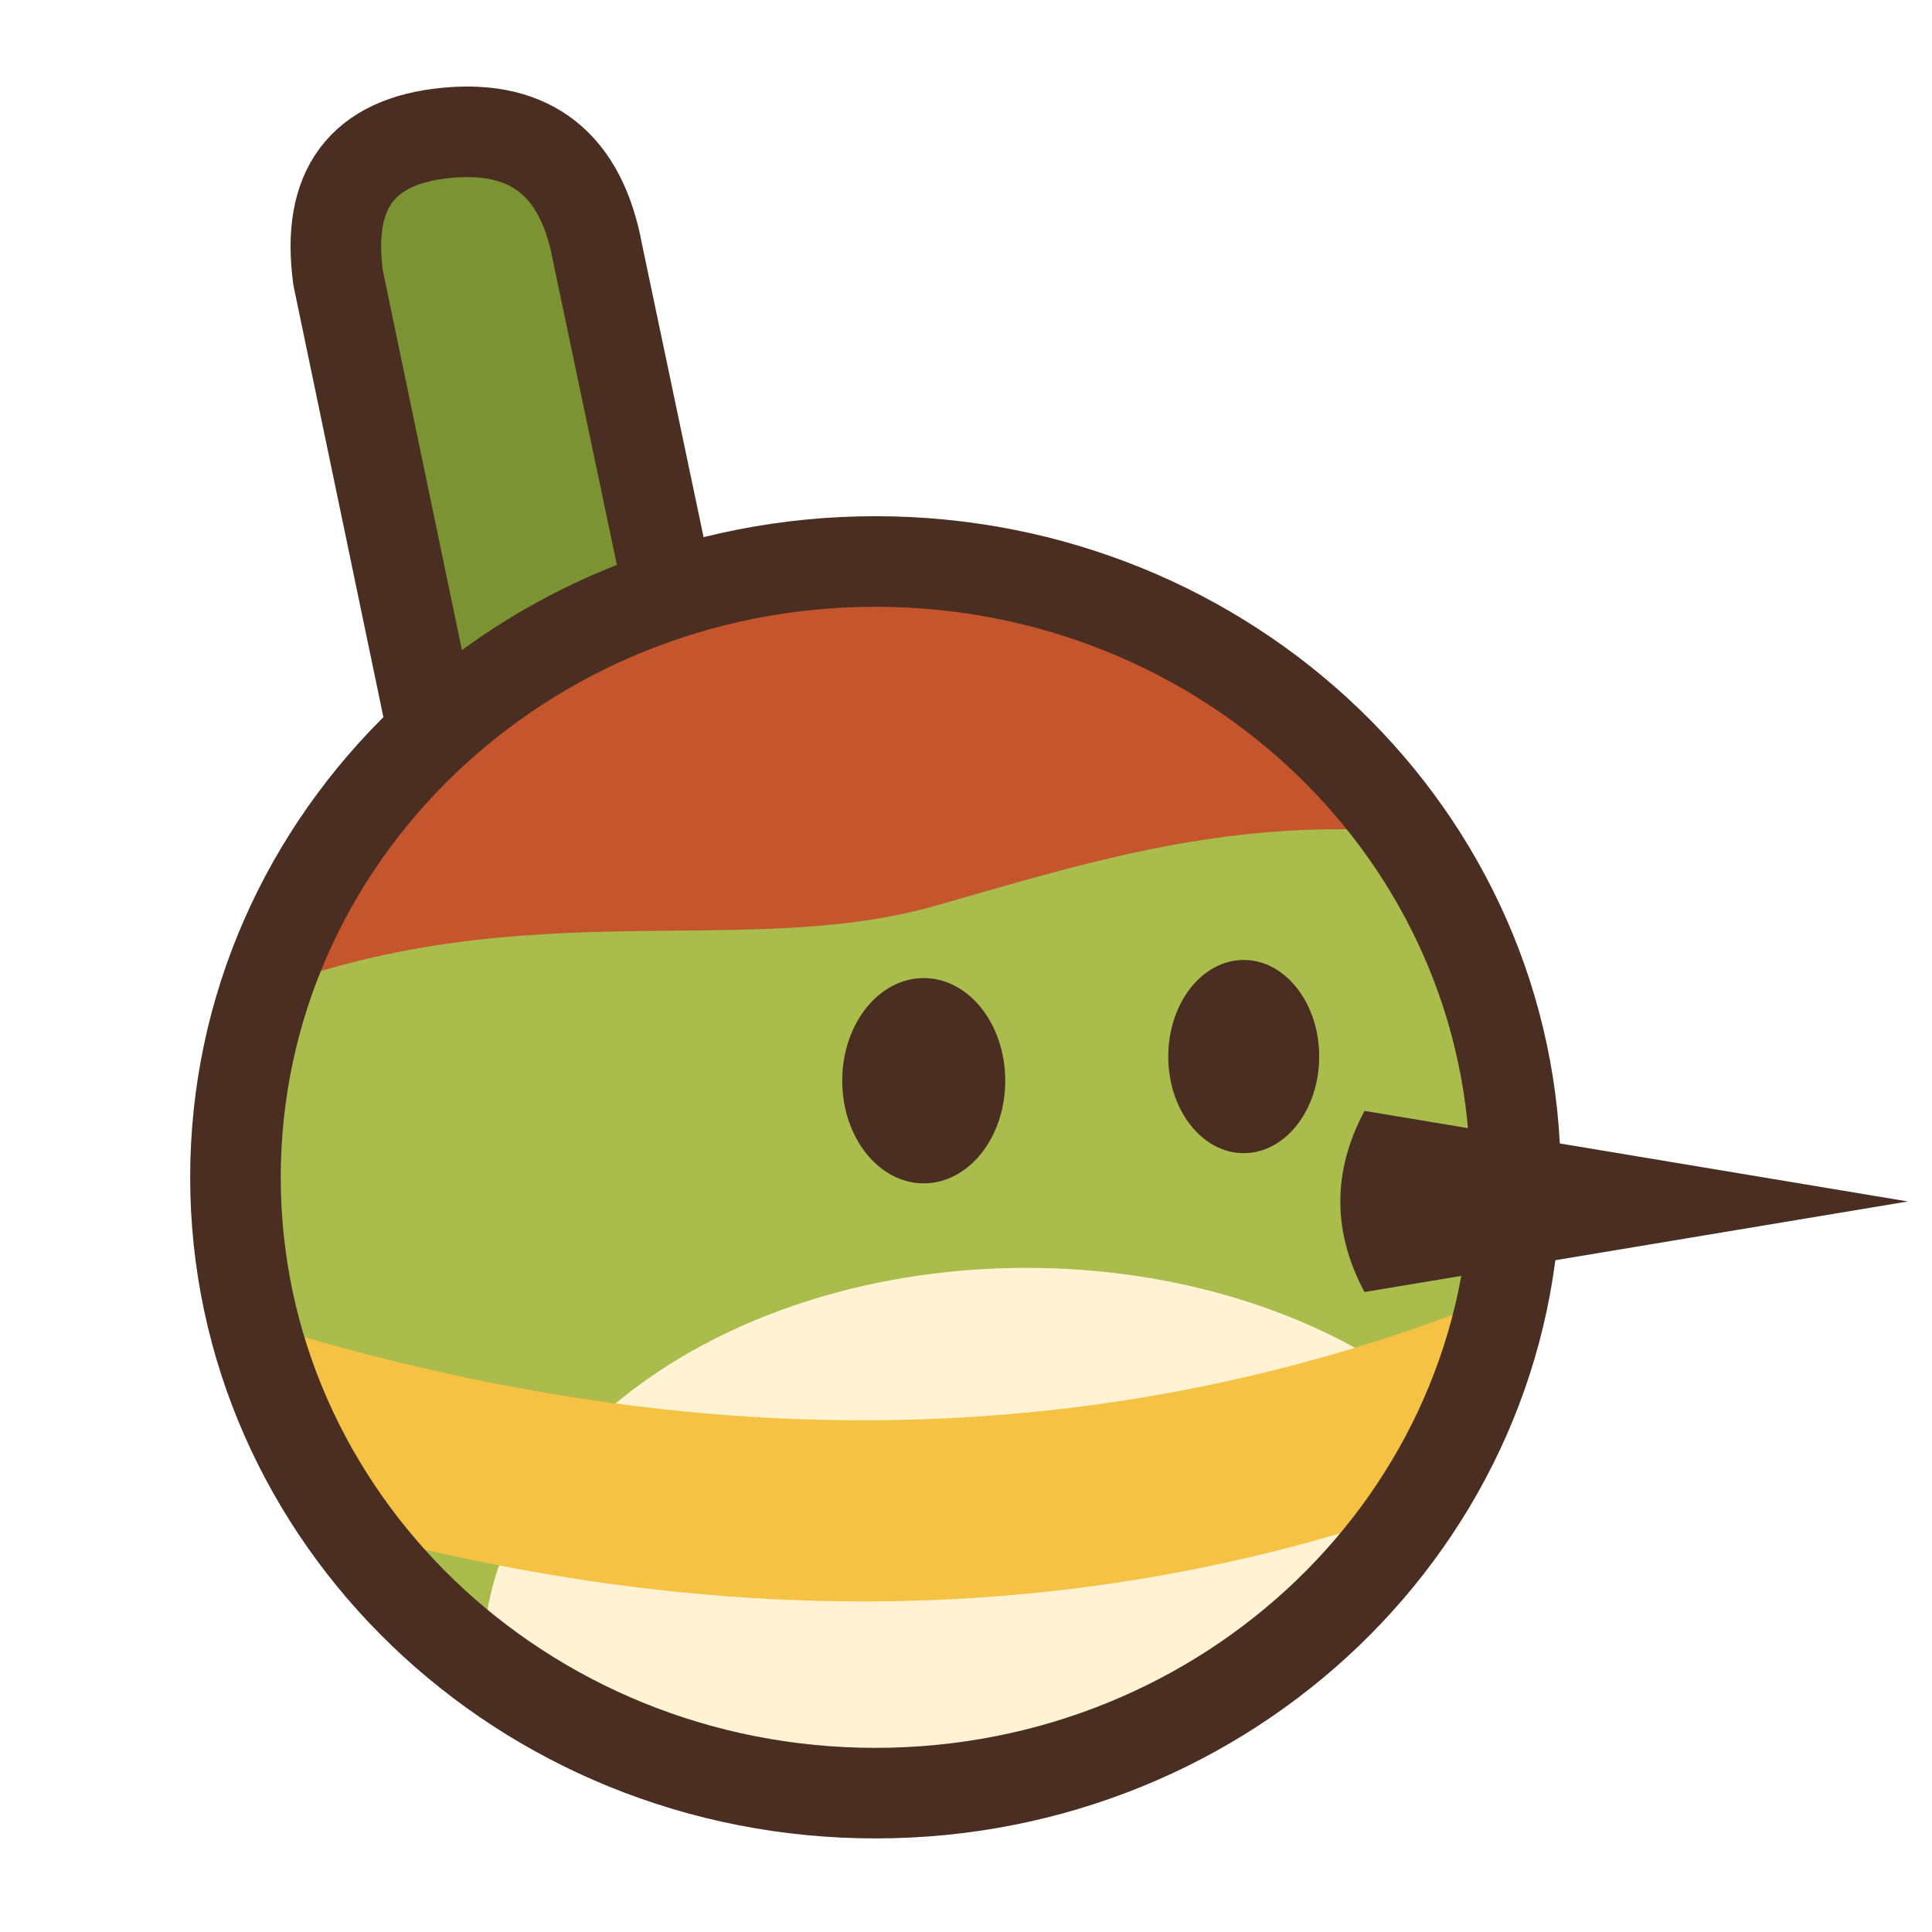
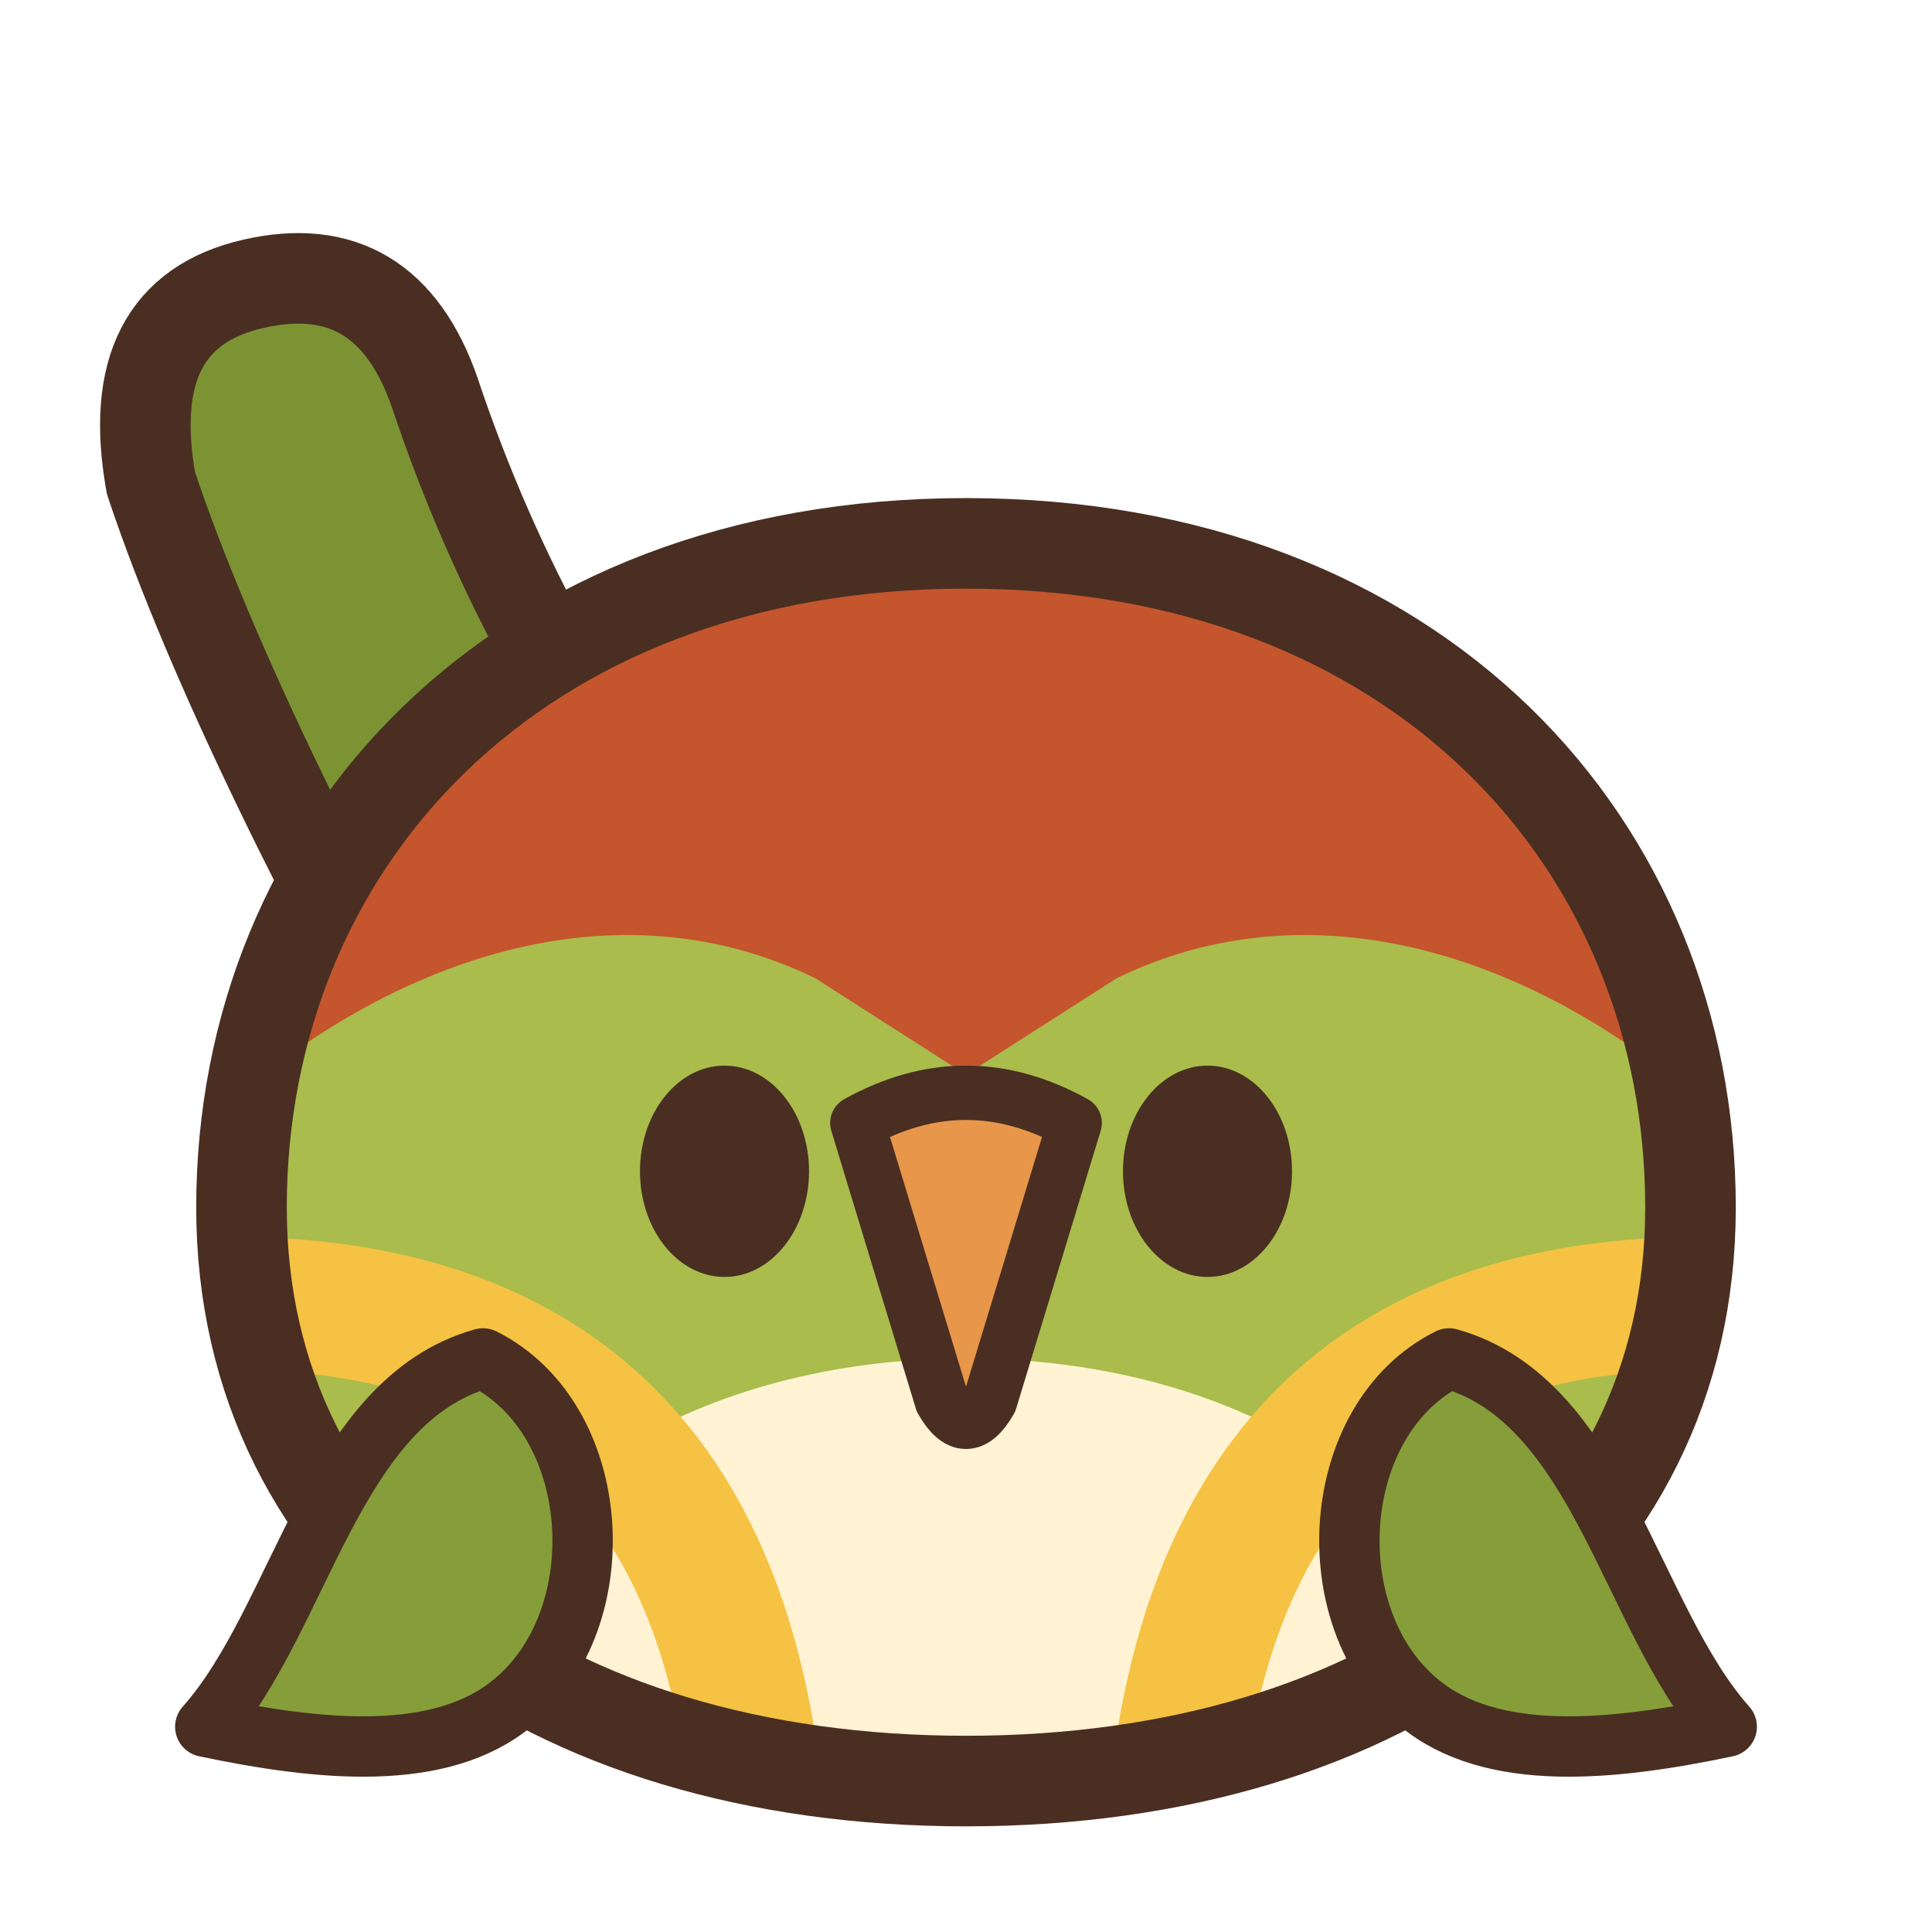
<svg xmlns="http://www.w3.org/2000/svg" viewBox="0 0 32 32" width="32" height="32" role="img" aria-labelledby="t d">
  <defs>
    <clipPath id="i32">
-       <ellipse cx="14.5" cy="19.5" rx="10.6" ry="10.2" />
+       <path d="M16 9 C 23.5 9, 28 14, 28 20 C 28 25.8, 23 29.5, 16 29.5 C 9 29.5, 4 25.8, 4 20 C 4 14, 8.5 9, 16 9 Z" />
    </clipPath>
  </defs>
-   <path d="M8.6 19 L5.6 4.6 Q5.3 2.4 7.4 2.2 Q9.5 2 9.9 4.2 L12.8 18 Z" fill="#7C9334" stroke="#4A2E22" stroke-width="1.5" stroke-linejoin="round" />
-   <ellipse cx="14.5" cy="19.5" rx="10.6" ry="10.2" fill="#A9BC4C" />
+   <path d="M12 15 L7.5 18.5 C 5.5 15, 3.5 11, 2.5 8 Q 2 5.2 4.2 4.7 Q 6.4 4.2 7.2 6.5 C 8.2 9.5, 9.8 12.5, 12 15 Z" fill="#7C9334" stroke="#4A2E22" stroke-width="1.5" stroke-linejoin="round" />
+   <path d="M16 9 C 23.5 9, 28 14, 28 20 C 28 25.8, 23 29.5, 16 29.5 C 9 29.5, 4 25.8, 4 20 C 4 14, 8.5 9, 16 9 Z" fill="#A9BC4C" />
  <g clip-path="url(#i32)">
-     <path d="M3 17 C 8 14.5, 12 16, 15.5 15 C 19 14, 22 13, 27 14.5 L27 4 L3 4 Z" fill="#C4552D" />
-     <ellipse cx="17" cy="27.5" rx="9" ry="6.5" fill="#FFF3D3" />
-     <path d="M3 21.5 Q16 26 27 20.5 L27 23.5 Q16 29 3 24.5 Z" fill="#F5C243" />
+     <path d="M3 19 C 6 16, 10 14.5, 13.5 16.2 L16 17.8 L18.5 16.2 C 22 14.5, 26 16, 29 19 L29 5 L3 5 Z" fill="#C4552D" />
+     <ellipse cx="16" cy="27.5" rx="8" ry="5" fill="#FFF3D3" />
+     <path d="M3 21.6 Q 11.5 21.2 12.5 29.5" fill="none" stroke="#F5C243" stroke-width="2.2" />
+     <path d="M29 21.6 Q 20.5 21.2 19.5 29.5" fill="none" stroke="#F5C243" stroke-width="2.2" />
  </g>
-   <ellipse cx="14.5" cy="19.5" rx="10.6" ry="10.2" fill="none" stroke="#4A2E22" stroke-width="1.5" />
-   <ellipse cx="15.3" cy="17.9" rx="1.35" ry="1.7" fill="#4A2E22" />
-   <ellipse cx="20.6" cy="17.5" rx="1.25" ry="1.6" fill="#4A2E22" />
-   <path d="M22.6 18.4 L31.6 19.9 L22.6 21.4 Q21.8 19.9 22.6 18.4 Z" fill="#4A2E22" />
+   <path d="M16 9 C 23.5 9, 28 14, 28 20 C 28 25.8, 23 29.5, 16 29.5 C 9 29.5, 4 25.8, 4 20 C 4 14, 8.5 9, 16 9 Z" fill="none" stroke="#4A2E22" stroke-width="1.5" />
+   <path d="M8 22.5 C 10 23.5, 10.2 26.8, 8.5 28.2 C 7.3 29.2, 5.3 29, 3.4 28.6 C 5 26.8, 5.5 23.2, 8 22.5 Z" fill="#869E3A" stroke="#4A2E22" stroke-width="1" stroke-linejoin="round" />
+   <path d="M24 22.5 C 22 23.5, 21.8 26.8, 23.5 28.2 C 24.7 29.2, 26.7 29, 28.6 28.6 C 27 26.8, 26.5 23.2, 24 22.5 Z" fill="#869E3A" stroke="#4A2E22" stroke-width="1" stroke-linejoin="round" />
+   <ellipse cx="12" cy="19.4" rx="1.4" ry="1.75" fill="#4A2E22" />
+   <ellipse cx="20" cy="19.4" rx="1.4" ry="1.75" fill="#4A2E22" />
+   <path d="M14.2 18.6 Q16 17.6 17.8 18.6 L16.4 23.2 Q16 23.9 15.6 23.2 Z" fill="#E8964A" stroke="#4A2E22" stroke-width=".9" stroke-linejoin="round" />
</svg>
